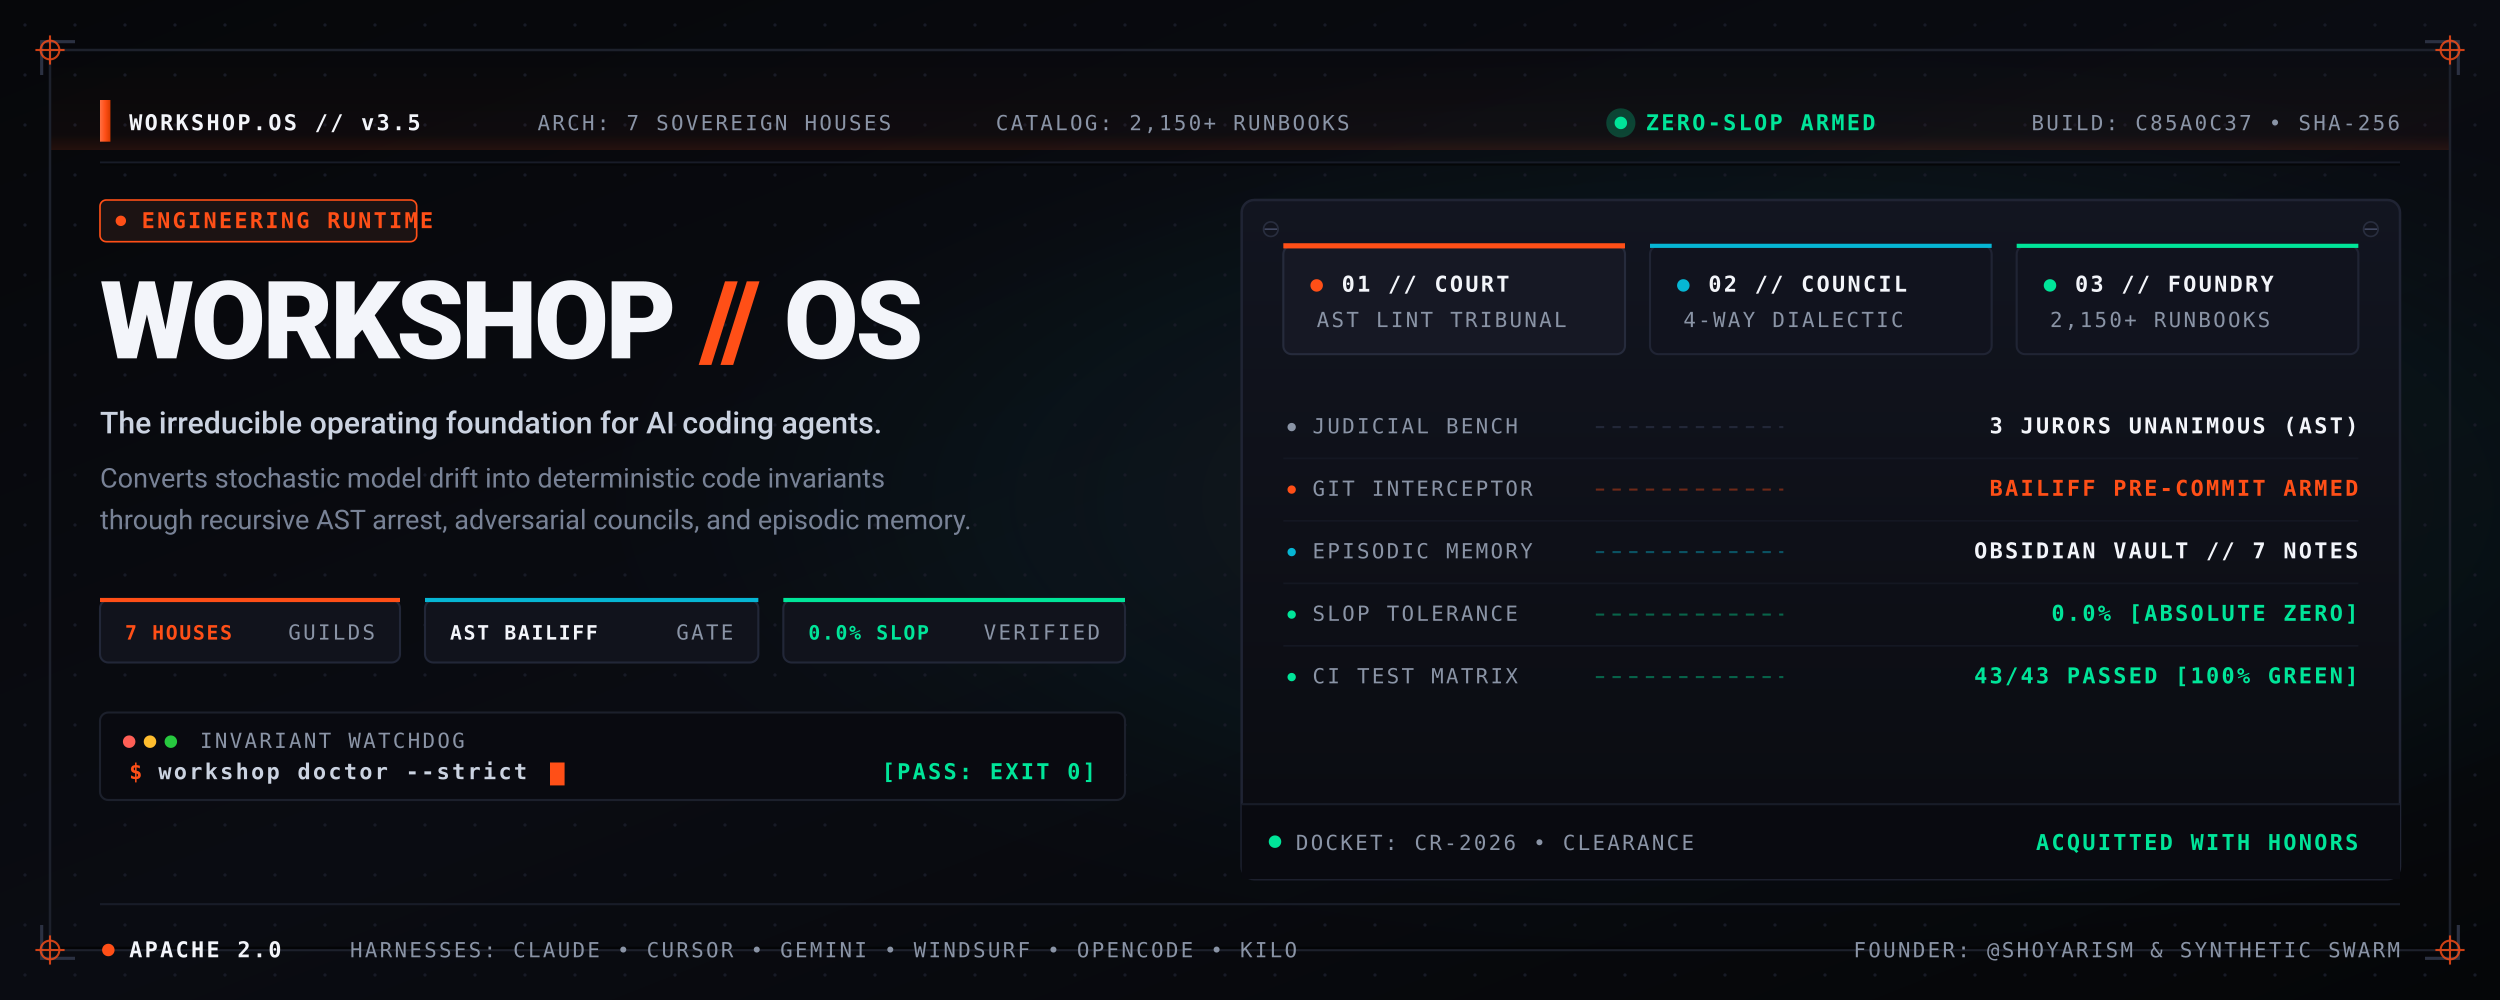
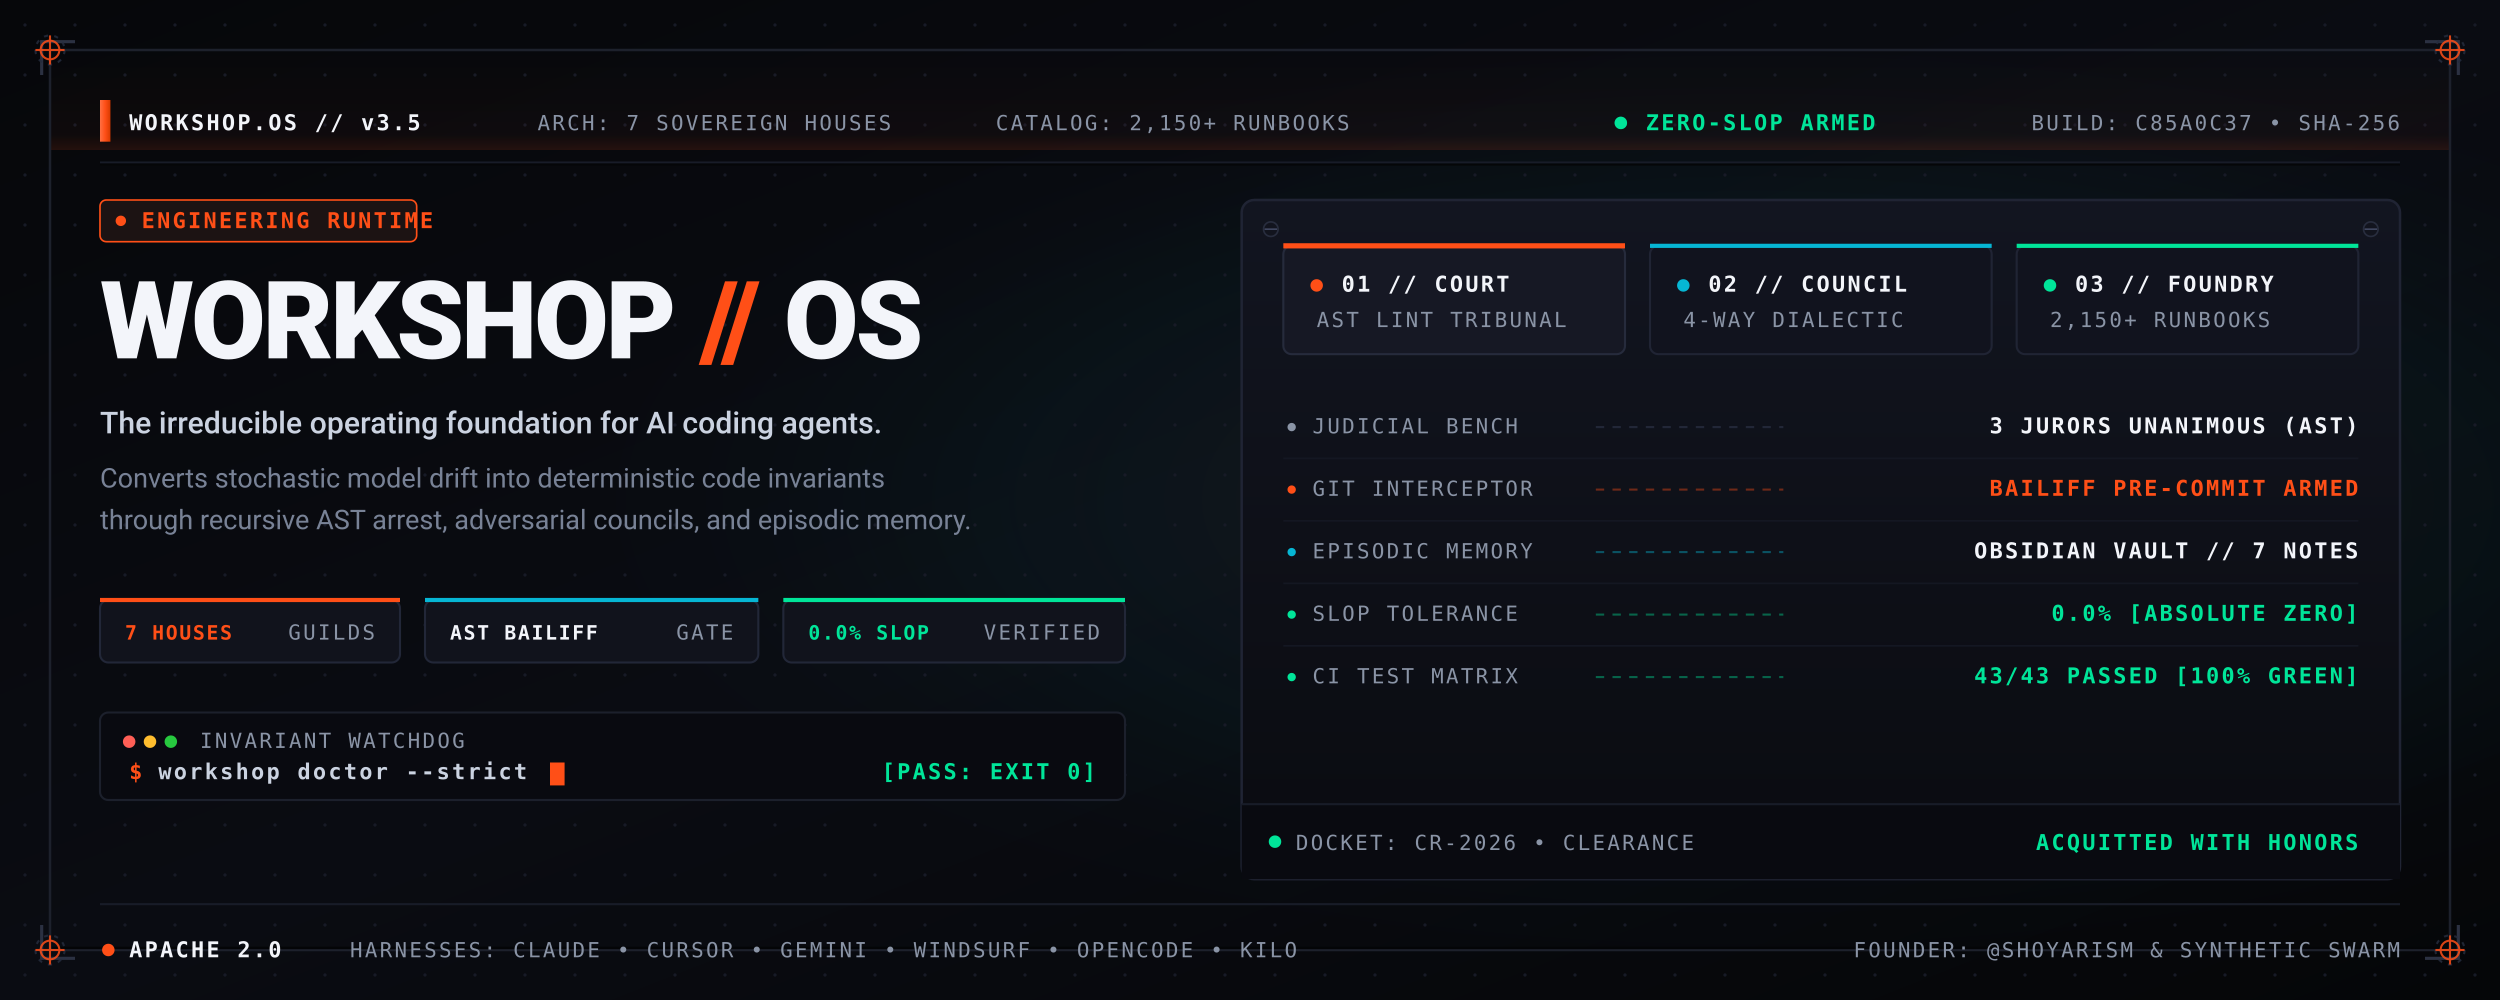
<svg xmlns="http://www.w3.org/2000/svg" viewBox="0 0 1200 480" width="100%" height="100%">
  <defs>
    <linearGradient id="heroGround" x1="0%" y1="0%" x2="100%" y2="100%">
      <stop offset="0%" stop-color="#06070a" />
      <stop offset="50%" stop-color="#0a0c12" />
      <stop offset="100%" stop-color="#050608" />
    </linearGradient>
    <linearGradient id="sigVermilion" x1="0%" y1="0%" x2="100%" y2="0%">
      <stop offset="0%" stop-color="#ff7043" />
      <stop offset="50%" stop-color="#ff4f17" />
      <stop offset="100%" stop-color="#d83a00" />
    </linearGradient>
    <linearGradient id="sigEmerald" x1="0%" y1="0%" x2="100%" y2="0%">
      <stop offset="0%" stop-color="#34d399" />
      <stop offset="100%" stop-color="#00e599" />
    </linearGradient>
    <linearGradient id="sigCyan" x1="0%" y1="0%" x2="100%" y2="0%">
      <stop offset="0%" stop-color="#38bdf8" />
      <stop offset="100%" stop-color="#06b6d4" />
    </linearGradient>
    <radialGradient id="coreGlow" cx="70%" cy="50%" r="50%">
      <stop offset="0%" stop-color="#ff4f17" stop-opacity="0.12" />
      <stop offset="60%" stop-color="#06b6d4" stop-opacity="0.04" />
      <stop offset="100%" stop-color="#000000" stop-opacity="0" />
    </radialGradient>
    <linearGradient id="chassisGrad" x1="0%" y1="0%" x2="0%" y2="100%">
      <stop offset="0%" stop-color="#121520" />
      <stop offset="100%" stop-color="#0a0b10" />
    </linearGradient>
    <linearGradient id="bevelLight" x1="0%" y1="0%" x2="100%" y2="0%">
      <stop offset="0%" stop-color="#1f2434" />
      <stop offset="50%" stop-color="#353c52" />
      <stop offset="100%" stop-color="#1f2434" />
    </linearGradient>
    <pattern id="dotGrid" width="24" height="24" patternUnits="userSpaceOnUse">
      <circle cx="12" cy="12" r="0.8" fill="#171a26" />
    </pattern>
    <linearGradient id="radarBeam" x1="0%" y1="0%" x2="0%" y2="100%">
      <stop offset="0%" stop-color="#ff4f17" stop-opacity="0" />
      <stop offset="85%" stop-color="#ff4f17" stop-opacity="0.03" />
      <stop offset="100%" stop-color="#ff4f17" stop-opacity="0.12" />
    </linearGradient>
  </defs>
  <style>
    /* Typography Invariants */
    .title-display { font-family: -apple-system, BlinkMacSystemFont, "Segoe UI", Roboto, "Helvetica Neue", sans-serif; font-weight: 900; letter-spacing: -1.5px; fill: #f3f5fa; }
    .title-accent { fill: #ff4f17; }
    .mono-meta { font-family: "JetBrains Mono", "SF Mono", Consolas, Menlo, monospace; font-size: 10px; letter-spacing: 1.1px; fill: #8a94a6; }
    .mono-bold { font-family: "JetBrains Mono", "SF Mono", Consolas, monospace; font-size: 10.5px; font-weight: 700; letter-spacing: 1.1px; }
    .body-lead { font-family: -apple-system, BlinkMacSystemFont, "Segoe UI", Roboto, Arial, sans-serif; font-weight: 500; font-size: 14.5px; fill: #cbd3e1; line-height: 1.4; }
    .body-muted { font-family: -apple-system, BlinkMacSystemFont, "Segoe UI", Roboto, Arial, sans-serif; font-weight: 400; font-size: 13px; fill: #788296; }
    .badge-label { font-family: "JetBrains Mono", monospace; font-size: 9.5px; font-weight: 700; letter-spacing: 0.8px; }

    /* Keyframe Animations */
    @keyframes radar-sweep {
      0% { transform: translateY(0); opacity: 0.3; }
      50% { opacity: 0.8; }
      100% { transform: translateY(432px); opacity: 0; }
    }
    @keyframes beacon-ping {
      0% { r: 3px; opacity: 0.95; }
-       50% { r: 7.5px; opacity: 0.25; }
-       100% { r: 3px; opacity: 0.95; }
+       100% { r: 10px; opacity: 0; }
    }
    @keyframes blink-cursor {
      0%, 49% { opacity: 1; }
      50%, 100% { opacity: 0; }
    }
    @keyframes signal-dash {
      to { stroke-dashoffset: -24; }
    }
    @keyframes pulse-tab-pip {
-       0%, 100% { opacity: 0.6; }
-       50% { opacity: 1; }
-     }
+       0%, 100% { opacity: 0.6; transform: scale(0.9); }
+       50% { opacity: 1; transform: scale(1.2); }
+     }
+     @keyframes slash-laser {
+       0%, 100% { fill: #ff4f17; filter: drop-shadow(0 0 1px #ff4f17); }
+       50% { fill: #ff784e; filter: drop-shadow(0 0 6px #ff4f17); }
+     }
+     @keyframes reticle-spin-cw {
+       from { transform: rotate(0deg); }
+       to { transform: rotate(360deg); }
+     }
+     @keyframes reticle-spin-ccw {
+       from { transform: rotate(360deg); }
+       to { transform: rotate(0deg); }
+     }
+     @keyframes badge-laser-glow {
+       0%, 100% { opacity: 0.7; }
+       50% { opacity: 1; filter: drop-shadow(0 0 3px currentColor); }
+     }
+     @keyframes prompt-pulse {
+       0%, 100% { fill: #ff4f17; }
+       50% { fill: #ff7043; filter: drop-shadow(0 0 3px #ff4f17); }
+     }
+     @keyframes pass-bloom {
+       0%, 100% { opacity: 0.85; }
+       50% { opacity: 1; filter: drop-shadow(0 0 4px #00e599); }
+     }
+     @keyframes clearance-glow {
+       0%, 100% { opacity: 0.85; }
+       50% { opacity: 1; filter: drop-shadow(0 0 5px rgba(0,229,153,0.8)); }
+     }
+     @keyframes pip-sequential-1 { 0%, 100% { opacity: 0.4; } 20% { opacity: 1; } }
+     @keyframes pip-sequential-2 { 0%, 100% { opacity: 0.4; } 40% { opacity: 1; } }
+     @keyframes pip-sequential-3 { 0%, 100% { opacity: 0.4; } 60% { opacity: 1; } }
+     @keyframes pip-sequential-4 { 0%, 100% { opacity: 0.4; } 80% { opacity: 1; } }
+     @keyframes pip-sequential-5 { 0%, 100% { opacity: 0.4; } 95% { opacity: 1; } }

    .anim-scan { animation: radar-sweep 6.5s ease-in-out infinite; }
-     .anim-pulse { animation: beacon-ping 2s cubic-bezier(0.4, 0, 0.6, 1) infinite; }
+     .anim-pulse { animation: beacon-ping 2s cubic-bezier(0.2, 0.6, 0.4, 1) infinite; }
    .anim-cursor { animation: blink-cursor 1s infinite steps(1); }
    .anim-signal { stroke-dasharray: 4 4; animation: signal-dash 1.4s linear infinite; }
    .anim-tab-pip { animation: pulse-tab-pip 2.5s ease-in-out infinite; }
+     .anim-slash { animation: slash-laser 2.2s ease-in-out infinite; }
+     .anim-spin-cw { animation: reticle-spin-cw 20s linear infinite; }
+     .anim-spin-ccw { animation: reticle-spin-ccw 26s linear infinite; }
+     .anim-badge-line { animation: badge-laser-glow 2.4s ease-in-out infinite; }
+     .anim-prompt { animation: prompt-pulse 1.8s ease-in-out infinite; }
+     .anim-pass { animation: pass-bloom 2.2s ease-in-out infinite; }
+     .anim-clearance { animation: clearance-glow 2.5s ease-in-out infinite; }
+     .anim-pip-1 { animation: pip-sequential-1 3s infinite; }
+     .anim-pip-2 { animation: pip-sequential-2 3s infinite; }
+     .anim-pip-3 { animation: pip-sequential-3 3s infinite; }
+     .anim-pip-4 { animation: pip-sequential-4 3s infinite; }
+     .anim-pip-5 { animation: pip-sequential-5 3s infinite; }
  </style>
  <rect width="1200" height="480" fill="url(#heroGround)" />
  <rect width="1200" height="480" fill="url(#coreGlow)" />
  <rect width="1200" height="480" fill="url(#dotGrid)" />
  <g clip-path="url(#chassisClip)">
    <rect x="24" y="24" width="1152" height="48" fill="url(#radarBeam)" class="anim-scan" />
  </g>
  <clipPath id="chassisClip">
    <rect x="24" y="24" width="1152" height="432" />
  </clipPath>
  <rect x="24" y="24" width="1152" height="432" fill="none" stroke="#1d212c" stroke-width="1.2" />
  <line x1="25" y1="25" x2="1175" y2="25" stroke="url(#bevelLight)" stroke-width="1" />
  <line x1="25" y1="455" x2="1175" y2="455" stroke="#040507" stroke-width="1.2" />
  <g stroke="#2b3142" stroke-width="1.5" fill="none">
    <path d="M 20 36 L 20 20 L 36 20" />
    <path d="M 1164 20 L 1180 20 L 1180 36" />
    <path d="M 20 444 L 20 460 L 36 460" />
    <path d="M 1164 460 L 1180 460 L 1180 444" />
  </g>
-   <g stroke="#ff4f17" stroke-width="1" opacity="0.8">
-     <circle cx="24" cy="24" r="4.5" fill="none" />
-     <line x1="17" y1="24" x2="31" y2="24" />
-     <line x1="24" y1="17" x2="24" y2="31" />
-     <circle cx="1176" cy="24" r="4.5" fill="none" />
-     <line x1="1169" y1="24" x2="1183" y2="24" />
-     <line x1="1176" y1="17" x2="1176" y2="31" />
-     <circle cx="24" cy="456" r="4.5" fill="none" />
-     <line x1="17" y1="456" x2="31" y2="456" />
-     <line x1="24" y1="449" x2="24" y2="463" />
-     <circle cx="1176" cy="456" r="4.5" fill="none" />
-     <line x1="1169" y1="456" x2="1183" y2="456" />
-     <line x1="1176" y1="449" x2="1176" y2="463" />
+   <g stroke="#ff4f17" stroke-width="1" opacity="0.85">
+     <g transform="translate(24, 24)">
+       <circle cx="0" cy="0" r="7" fill="none" stroke="#252b3c" stroke-dasharray="2 3" class="anim-spin-cw" />
+       <circle cx="0" cy="0" r="4.5" fill="none" />
+       <line x1="-7" y1="0" x2="7" y2="0" />
+       <line x1="0" y1="-7" x2="0" y2="7" />
+     </g>
+     <g transform="translate(1176, 24)">
+       <circle cx="0" cy="0" r="7" fill="none" stroke="#252b3c" stroke-dasharray="2 3" class="anim-spin-ccw" />
+       <circle cx="0" cy="0" r="4.5" fill="none" />
+       <line x1="-7" y1="0" x2="7" y2="0" />
+       <line x1="0" y1="-7" x2="0" y2="7" />
+     </g>
+     <g transform="translate(24, 456)">
+       <circle cx="0" cy="0" r="7" fill="none" stroke="#252b3c" stroke-dasharray="2 3" class="anim-spin-ccw" />
+       <circle cx="0" cy="0" r="4.5" fill="none" />
+       <line x1="-7" y1="0" x2="7" y2="0" />
+       <line x1="0" y1="-7" x2="0" y2="7" />
+     </g>
+     <g transform="translate(1176, 456)">
+       <circle cx="0" cy="0" r="7" fill="none" stroke="#252b3c" stroke-dasharray="2 3" class="anim-spin-cw" />
+       <circle cx="0" cy="0" r="4.5" fill="none" />
+       <line x1="-7" y1="0" x2="7" y2="0" />
+       <line x1="0" y1="-7" x2="0" y2="7" />
+     </g>
  </g>
  <g transform="translate(48, 48)">
    <rect width="5" height="20" fill="url(#sigVermilion)" />
    <text x="14" y="14.5" class="mono-bold" fill="#f3f5fa">WORKSHOP.OS // v3.5</text>
    <text x="210" y="14.5" class="mono-meta">ARCH: 7 SOVEREIGN HOUSES</text>
    <text x="430" y="14.5" class="mono-meta">CATALOG: 2,150+ RUNBOOKS</text>
    <g transform="translate(730, 11)">
-       <circle cx="0" cy="0" r="7" fill="#00e599" opacity="0.25" class="anim-pulse" />
+       <circle cx="0" cy="0" r="3" fill="#00e599" opacity="0.3" class="anim-pulse" />
      <circle cx="0" cy="0" r="3" fill="#00e599" />
      <text x="12" y="3.5" class="mono-bold" fill="#00e599">ZERO-SLOP ARMED</text>
    </g>
    <text x="1104" y="14.5" text-anchor="end" class="mono-meta" fill="#6a7285">BUILD: C85A0C37 • SHA-256</text>
  </g>
  <line x1="48" y1="78" x2="1152" y2="78" stroke="#181c28" stroke-width="1" />
  <line x1="48" y1="79" x2="1152" y2="79" stroke="#050608" stroke-width="1" />
  <g transform="translate(48, 96)">
    <g transform="translate(0, 0)">
      <rect width="152" height="20" rx="3" fill="#1c1313" stroke="#ff4f17" stroke-width="0.8" />
-       <circle cx="10" cy="10" r="2.5" fill="#ff4f17" />
+       <circle cx="10" cy="10" r="2.5" fill="#ff4f17" class="anim-tab-pip" />
      <text x="20" y="13.5" class="mono-bold" fill="#ff4f17">ENGINEERING RUNTIME</text>
    </g>
    <g transform="translate(0, 76)">
-       <text x="0" y="0" class="title-display" font-size="52">WORKSHOP <tspan class="title-accent">//</tspan> OS</text>
+       <text x="0" y="0" class="title-display" font-size="52">WORKSHOP <tspan class="title-accent anim-slash">//</tspan> OS</text>
    </g>
    <text x="0" y="112" class="body-lead">The irreducible operating foundation for AI coding agents.</text>
    <text x="0" y="138" class="body-muted">Converts stochastic model drift into deterministic code invariants</text>
    <text x="0" y="158" class="body-muted">through recursive AST arrest, adversarial councils, and episodic memory.</text>
    <g transform="translate(0, 192)">
      <g transform="translate(0, 0)">
        <rect width="144" height="30" rx="4" fill="#11131c" stroke="#222738" stroke-width="1" />
-         <line x1="0" y1="0" x2="144" y2="0" stroke="#ff4f17" stroke-width="2" />
+         <line x1="0" y1="0" x2="144" y2="0" stroke="#ff4f17" stroke-width="2" class="anim-badge-line" />
        <text x="12" y="19" class="badge-label" fill="#ff4f17">7 HOUSES</text>
        <text x="132" y="19" text-anchor="end" class="mono-meta" fill="#8a94a6">GUILDS</text>
      </g>
      <g transform="translate(156, 0)">
        <rect width="160" height="30" rx="4" fill="#11131c" stroke="#222738" stroke-width="1" />
-         <line x1="0" y1="0" x2="160" y2="0" stroke="#06b6d4" stroke-width="2" />
+         <line x1="0" y1="0" x2="160" y2="0" stroke="#06b6d4" stroke-width="2" class="anim-badge-line" />
        <text x="12" y="19" class="badge-label" fill="#f3f5fa">AST BAILIFF</text>
        <text x="148" y="19" text-anchor="end" class="mono-meta" fill="#8a94a6">GATE</text>
      </g>
      <g transform="translate(328, 0)">
        <rect width="164" height="30" rx="4" fill="#11131c" stroke="#222738" stroke-width="1" />
-         <line x1="0" y1="0" x2="164" y2="0" stroke="#00e599" stroke-width="2" />
+         <line x1="0" y1="0" x2="164" y2="0" stroke="#00e599" stroke-width="2" class="anim-badge-line" />
        <text x="12" y="19" class="badge-label" fill="#00e599">0.0% SLOP</text>
        <text x="152" y="19" text-anchor="end" class="mono-meta" fill="#8a94a6">VERIFIED</text>
      </g>
    </g>
    <g transform="translate(0, 246)">
      <rect width="492" height="42" rx="4" fill="#090a10" stroke="#1c202c" stroke-width="1" />
      <circle cx="14" cy="14" r="3" fill="#ff5f56" />
      <circle cx="24" cy="14" r="3" fill="#ffbd2e" />
      <circle cx="34" cy="14" r="3" fill="#27c93f" />
      <text x="48" y="17" class="mono-meta" fill="#525a70">INVARIANT WATCHDOG</text>
-       <text x="14" y="32" class="mono-bold" fill="#ff4f17">$</text>
+       <text x="14" y="32" class="mono-bold anim-prompt" fill="#ff4f17">$</text>
      <text x="28" y="32" class="mono-bold" fill="#cbd3e1">workshop doctor --strict</text>
      <rect x="216" y="24" width="7" height="11" fill="#ff4f17" class="anim-cursor" />
-       <text x="478" y="32" text-anchor="end" class="mono-bold" fill="#00e599">[PASS: EXIT 0]</text>
+       <text x="478" y="32" text-anchor="end" class="mono-bold anim-pass" fill="#00e599">[PASS: EXIT 0]</text>
    </g>
  </g>
  <g transform="translate(596, 96)">
    <rect width="556" height="326" rx="6" fill="url(#chassisGrad)" stroke="#202434" stroke-width="1.2" />
    <line x1="2" y1="2" x2="554" y2="2" stroke="url(#bevelLight)" stroke-width="1" />
    <line x1="2" y1="324" x2="554" y2="324" stroke="#040507" stroke-width="1" />
    <g fill="#12141e" stroke="#282d3e" stroke-width="0.8">
      <circle cx="14" cy="14" r="3.5" />
      <line x1="11" y1="14" x2="17" y2="14" stroke="#404760" />
      <circle cx="542" cy="14" r="3.5" />
      <line x1="539" y1="14" x2="545" y2="14" stroke="#404760" />
      <circle cx="14" cy="312" r="3.5" />
      <line x1="11" y1="312" x2="17" y2="312" stroke="#404760" />
      <circle cx="542" cy="312" r="3.5" />
      <line x1="539" y1="312" x2="545" y2="312" stroke="#404760" />
    </g>
    <g transform="translate(20, 22)">
      <g transform="translate(0, 0)">
        <rect width="164" height="52" rx="4" fill="#161824" stroke="#262b3c" stroke-width="1" />
-         <line x1="0" y1="0" x2="164" y2="0" stroke="#ff4f17" stroke-width="2.5" />
+         <line x1="0" y1="0" x2="164" y2="0" stroke="#ff4f17" stroke-width="2.5" class="anim-badge-line" />
        <circle cx="16" cy="19" r="3" fill="#ff4f17" class="anim-tab-pip" />
        <text x="28" y="22" class="mono-bold" fill="#f3f5fa">01 // COURT</text>
        <text x="16" y="39" class="mono-meta" fill="#8a94a6">AST LINT TRIBUNAL</text>
      </g>
      <g transform="translate(176, 0)">
        <rect width="164" height="52" rx="4" fill="#11131e" stroke="#202434" stroke-width="1" />
-         <line x1="0" y1="0" x2="164" y2="0" stroke="#06b6d4" stroke-width="2" />
+         <line x1="0" y1="0" x2="164" y2="0" stroke="#06b6d4" stroke-width="2" class="anim-badge-line" />
        <circle cx="16" cy="19" r="3" fill="#06b6d4" class="anim-tab-pip" />
        <text x="28" y="22" class="mono-bold" fill="#f3f5fa">02 // COUNCIL</text>
        <text x="16" y="39" class="mono-meta" fill="#8a94a6">4-WAY DIALECTIC</text>
      </g>
      <g transform="translate(352, 0)">
        <rect width="164" height="52" rx="4" fill="#11131e" stroke="#202434" stroke-width="1" />
-         <line x1="0" y1="0" x2="164" y2="0" stroke="#00e599" stroke-width="2" />
+         <line x1="0" y1="0" x2="164" y2="0" stroke="#00e599" stroke-width="2" class="anim-badge-line" />
        <circle cx="16" cy="19" r="3" fill="#00e599" class="anim-tab-pip" />
        <text x="28" y="22" class="mono-bold" fill="#f3f5fa">03 // FOUNDRY</text>
        <text x="16" y="39" class="mono-meta" fill="#8a94a6">2,150+ RUNBOOKS</text>
      </g>
    </g>
    <g transform="translate(20, 94)">
      <g transform="translate(0, 18)">
-         <circle cx="4" cy="-3" r="2" fill="#8a94a6" />
+         <circle cx="4" cy="-3" r="2" fill="#8a94a6" class="anim-pip-1" />
        <text x="14" y="0" class="mono-meta" fill="#cbd3e1">JUDICIAL BENCH</text>
        <line x1="150" y1="-3" x2="240" y2="-3" stroke="#222738" class="anim-signal" />
        <text x="516" y="0" text-anchor="end" class="mono-bold" fill="#f3f5fa">3 JURORS UNANIMOUS (AST)</text>
        <line x1="0" y1="12" x2="516" y2="12" stroke="#141722" stroke-width="0.8" />
      </g>
      <g transform="translate(0, 48)">
-         <circle cx="4" cy="-3" r="2" fill="#ff4f17" />
+         <circle cx="4" cy="-3" r="2" fill="#ff4f17" class="anim-pip-2" />
        <text x="14" y="0" class="mono-meta" fill="#cbd3e1">GIT INTERCEPTOR</text>
        <line x1="150" y1="-3" x2="240" y2="-3" stroke="#ff4f17" stroke-opacity="0.4" class="anim-signal" />
        <text x="516" y="0" text-anchor="end" class="mono-bold" fill="#ff4f17">BAILIFF PRE-COMMIT ARMED</text>
        <line x1="0" y1="12" x2="516" y2="12" stroke="#141722" stroke-width="0.8" />
      </g>
      <g transform="translate(0, 78)">
-         <circle cx="4" cy="-3" r="2" fill="#06b6d4" />
+         <circle cx="4" cy="-3" r="2" fill="#06b6d4" class="anim-pip-3" />
        <text x="14" y="0" class="mono-meta" fill="#cbd3e1">EPISODIC MEMORY</text>
        <line x1="150" y1="-3" x2="240" y2="-3" stroke="#06b6d4" stroke-opacity="0.4" class="anim-signal" />
        <text x="516" y="0" text-anchor="end" class="mono-bold" fill="#f3f5fa">OBSIDIAN VAULT // 7 NOTES</text>
        <line x1="0" y1="12" x2="516" y2="12" stroke="#141722" stroke-width="0.8" />
      </g>
      <g transform="translate(0, 108)">
-         <circle cx="4" cy="-3" r="2" fill="#00e599" />
+         <circle cx="4" cy="-3" r="2" fill="#00e599" class="anim-pip-4" />
        <text x="14" y="0" class="mono-meta" fill="#cbd3e1">SLOP TOLERANCE</text>
        <line x1="150" y1="-3" x2="240" y2="-3" stroke="#00e599" stroke-opacity="0.4" class="anim-signal" />
        <text x="516" y="0" text-anchor="end" class="mono-bold" fill="#00e599">0.0% [ABSOLUTE ZERO]</text>
        <line x1="0" y1="12" x2="516" y2="12" stroke="#141722" stroke-width="0.8" />
      </g>
      <g transform="translate(0, 138)">
-         <circle cx="4" cy="-3" r="2" fill="#00e599" />
+         <circle cx="4" cy="-3" r="2" fill="#00e599" class="anim-pip-5" />
        <text x="14" y="0" class="mono-meta" fill="#cbd3e1">CI TEST MATRIX</text>
        <line x1="150" y1="-3" x2="240" y2="-3" stroke="#00e599" stroke-opacity="0.4" class="anim-signal" />
        <text x="516" y="0" text-anchor="end" class="mono-bold" fill="#00e599">43/43 PASSED [100% GREEN]</text>
      </g>
    </g>
    <g transform="translate(0, 290)">
      <rect width="556" height="36" rx="0 0 6 6" fill="#090a10" />
      <line x1="0" y1="0" x2="556" y2="0" stroke="#181c28" stroke-width="1" />
-       <circle cx="16" cy="18" r="3" fill="#00e599" class="anim-pulse" />
+       <circle cx="16" cy="18" r="3" fill="#00e599" class="anim-tab-pip" />
      <text x="26" y="22" class="mono-meta" fill="#687082">DOCKET: CR-2026 • CLEARANCE</text>
-       <text x="536" y="22" text-anchor="end" class="mono-bold" fill="#00e599">ACQUITTED WITH HONORS</text>
+       <text x="536" y="22" text-anchor="end" class="mono-bold anim-clearance" fill="#00e599">ACQUITTED WITH HONORS</text>
    </g>
  </g>
  <line x1="48" y1="434" x2="1152" y2="434" stroke="#181c28" stroke-width="1" />
  <g transform="translate(48, 452)">
-     <circle cx="4" cy="4" r="3" fill="#ff4f17" />
+     <circle cx="4" cy="4" r="3" fill="#ff4f17" class="anim-tab-pip" />
    <text x="14" y="7.5" class="mono-bold" fill="#f3f5fa">APACHE 2.0</text>
    <text x="120" y="7.5" class="mono-meta">HARNESSES: CLAUDE • CURSOR • GEMINI • WINDSURF • OPENCODE • KILO</text>
    <text x="1104" y="7.5" text-anchor="end" class="mono-meta" fill="#8a94a6">FOUNDER: @SHOYARISM &amp; SYNTHETIC SWARM</text>
  </g>
</svg>
